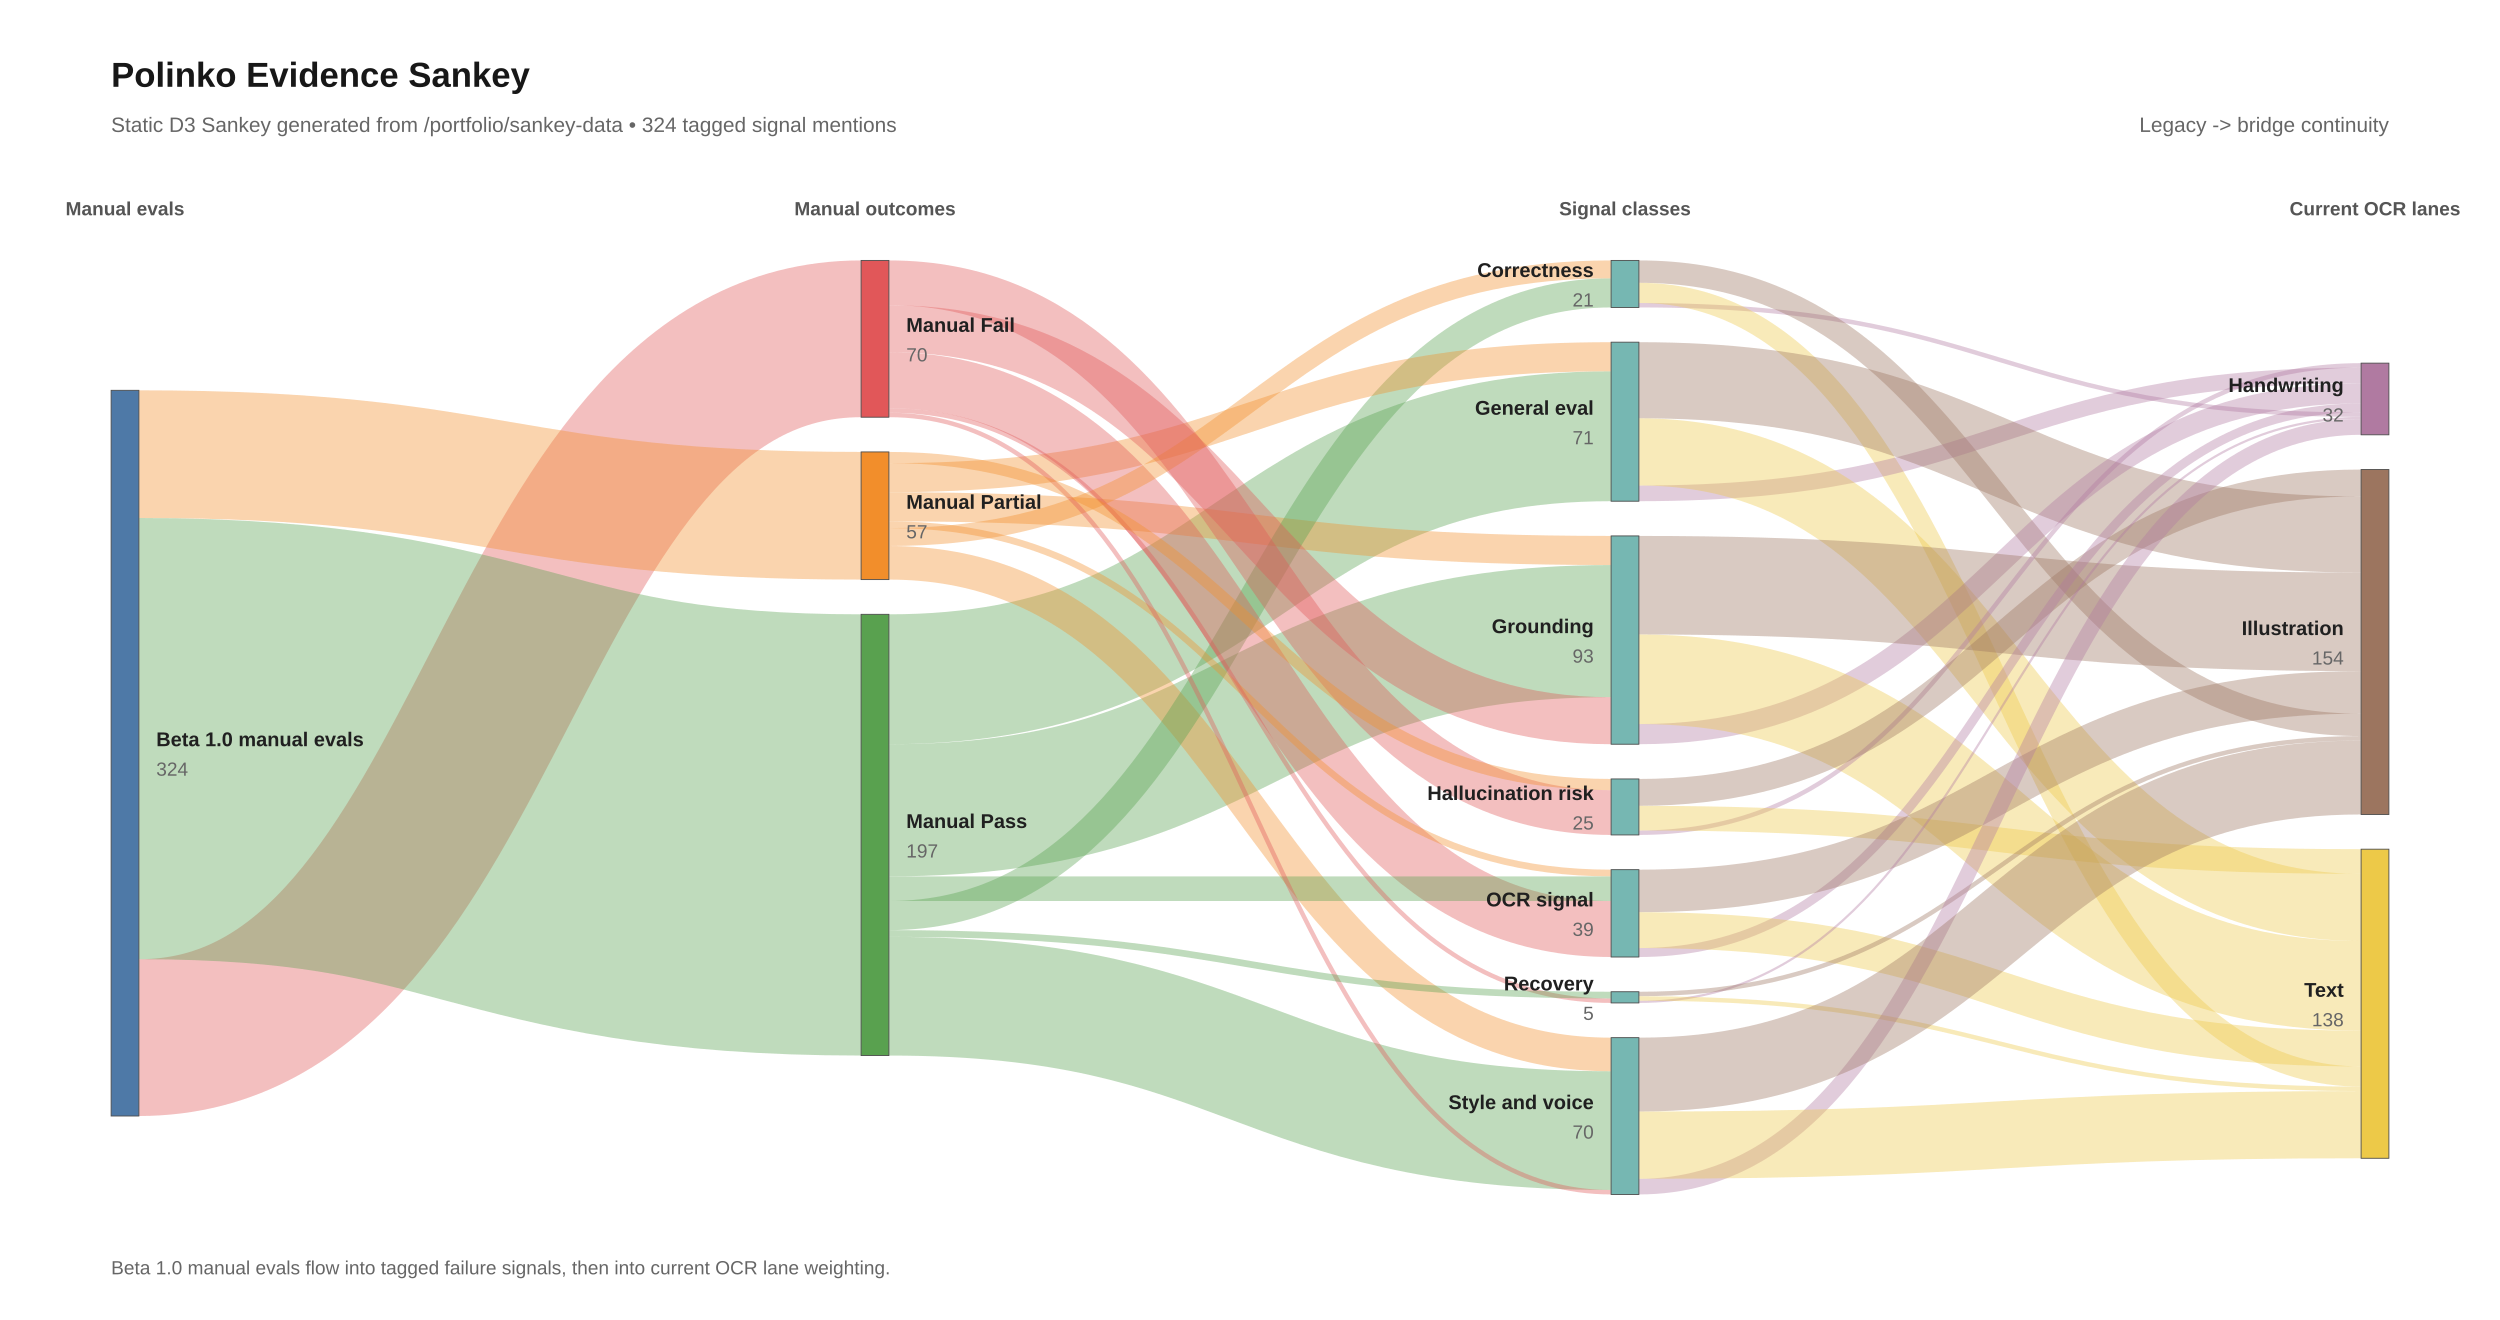
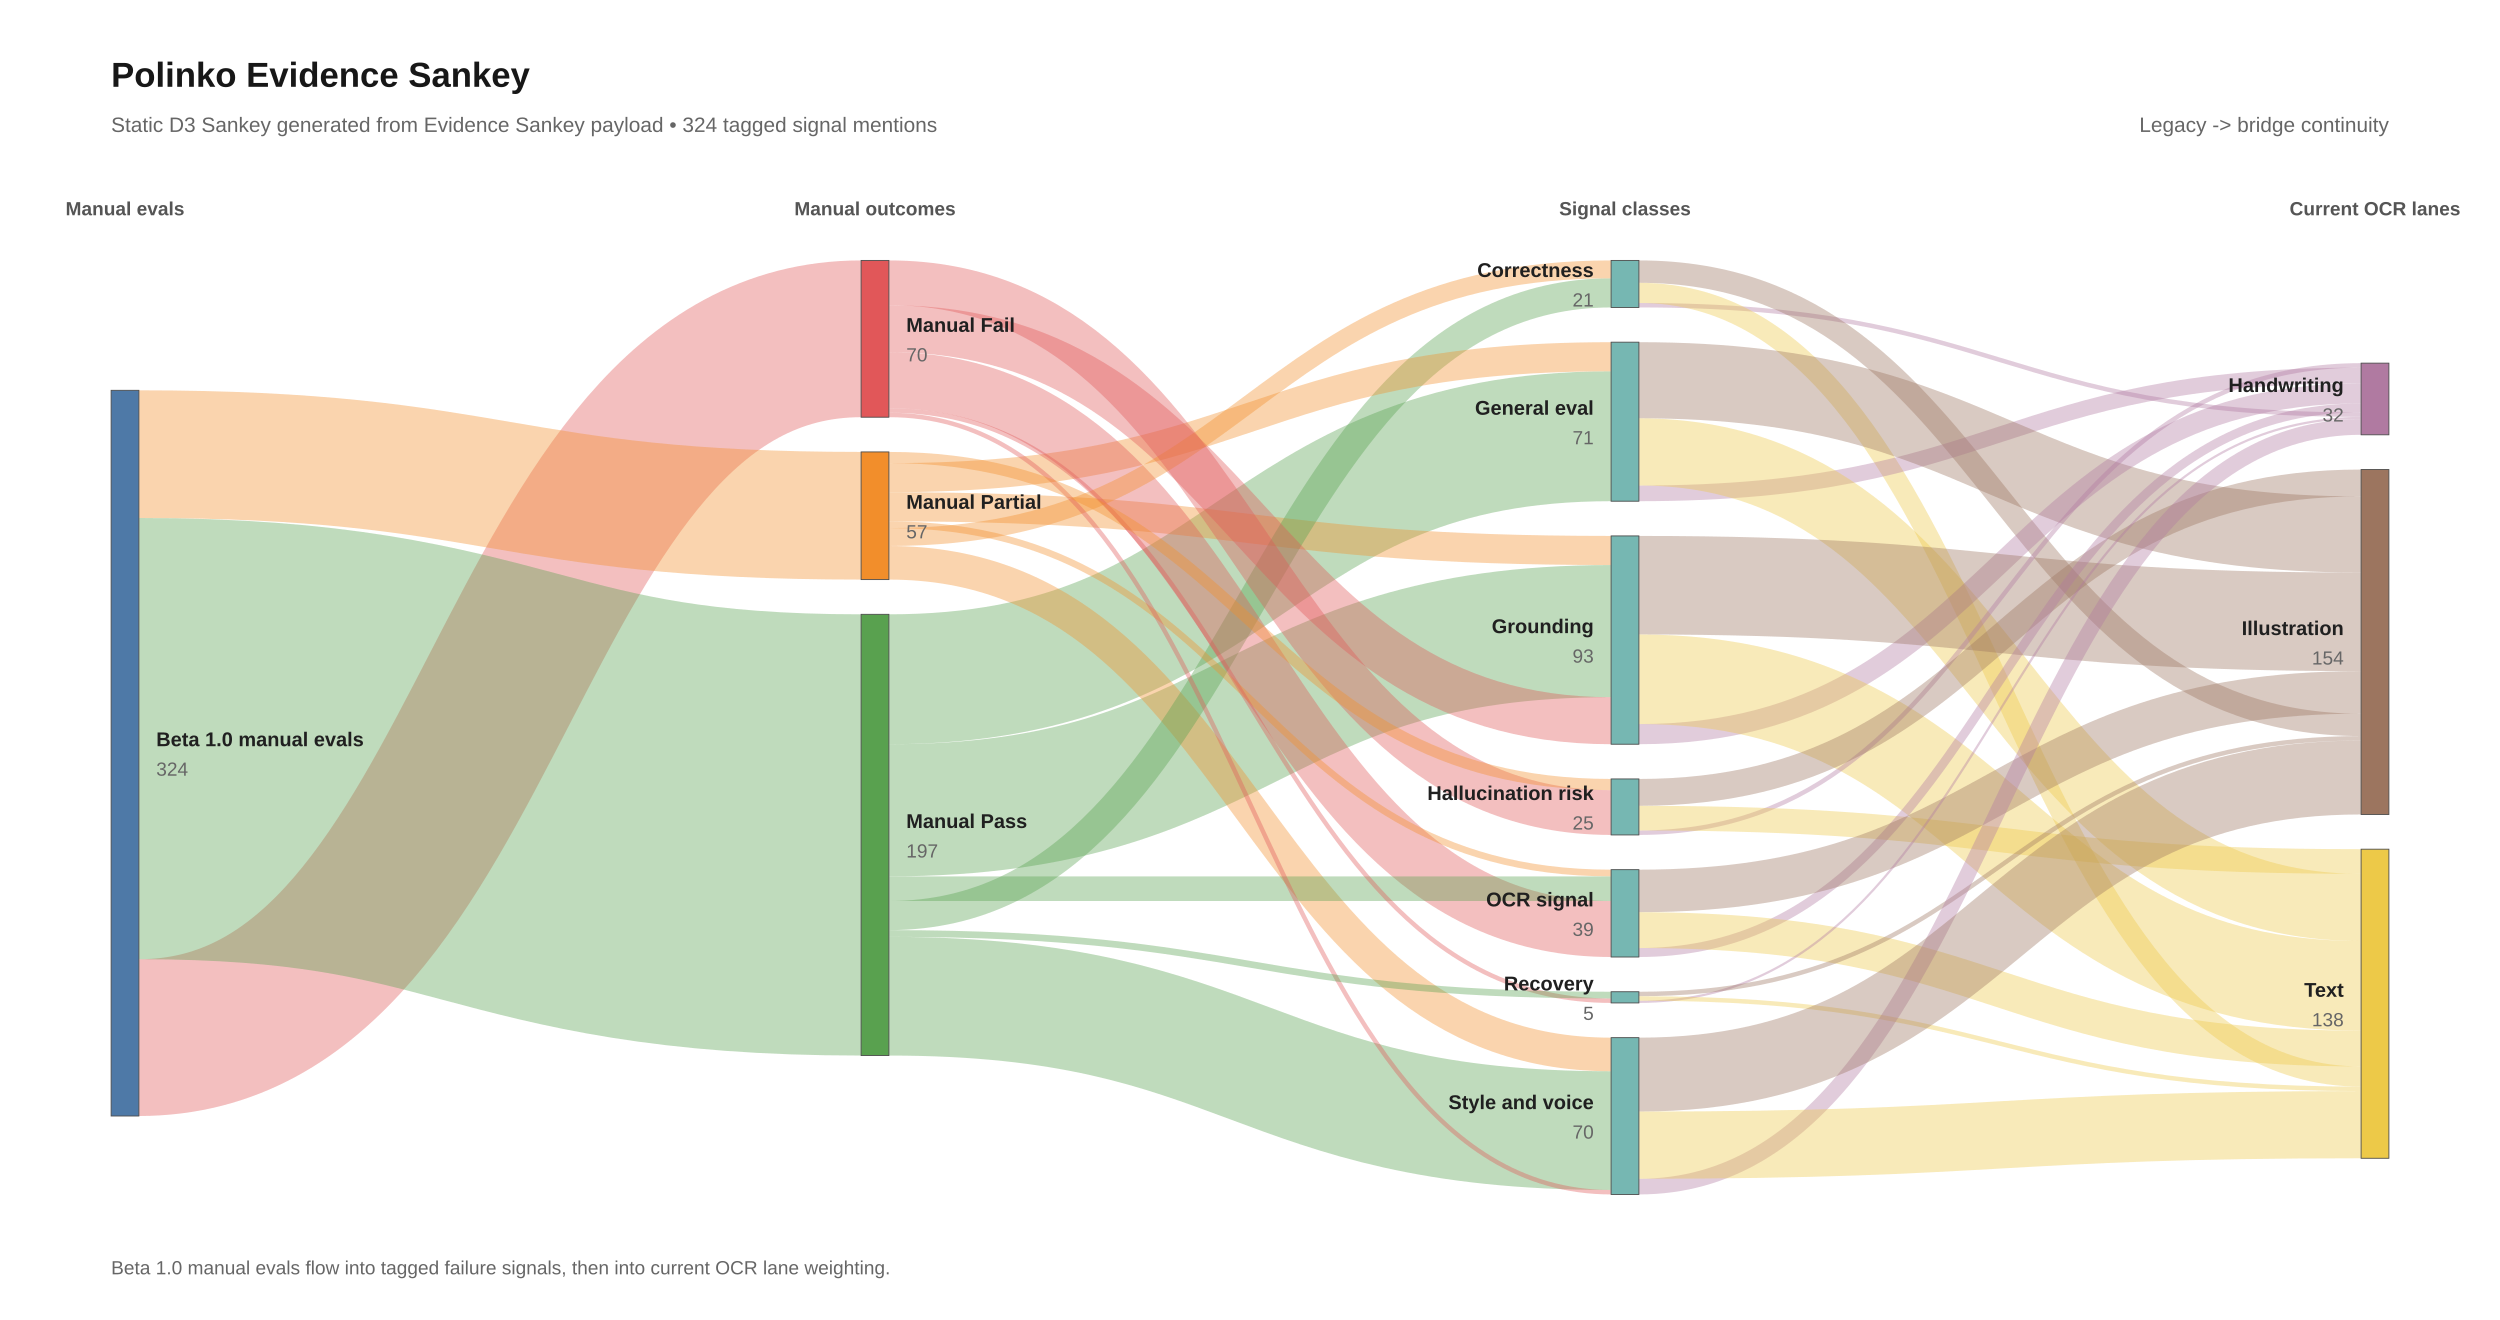
<svg xmlns="http://www.w3.org/2000/svg" width="1440" height="760" viewBox="0 0 1440 760" role="img" aria-label="Polinko evidence sankey" style="background: transparent;">
  <text x="64" y="50" fill="#171717" font-family="Arial, Helvetica, sans-serif" font-size="20" font-weight="600">Polinko Evidence Sankey</text>
-   <text x="64" y="76" fill="#666666" font-family="Arial, Helvetica, sans-serif" font-size="12">Static D3 Sankey generated from /portfolio/sankey-data • 324 tagged signal mentions</text>
+   <text x="64" y="76" fill="#666666" font-family="Arial, Helvetica, sans-serif" font-size="12">Static D3 Sankey generated from Evidence Sankey payload • 324 tagged signal mentions</text>
  <text x="1376" y="76" fill="#666666" font-family="Arial, Helvetica, sans-serif" font-size="12" text-anchor="end">Legacy -&gt; bridge continuity</text>
  <g fill="none">
    <path d="M512,391.259C720,391.259,720,251.278,928,251.278" stroke="rgba(89, 161, 79, 0.38)" stroke-width="74.827" stroke-linecap="butt" />
    <path d="M512,466.731C720,466.731,720,363.522,928,363.522" stroke="rgba(89, 161, 79, 0.38)" stroke-width="76.117" stroke-linecap="butt" />
    <path d="M512,573.812C720,573.812,720,651.231,928,651.231" stroke="rgba(89, 161, 79, 0.38)" stroke-width="68.377" stroke-linecap="butt" />
    <path d="M512,291.917C720,291.917,720,317.077,928,317.077" stroke="rgba(242, 142, 43, 0.38)" stroke-width="16.772" stroke-linecap="butt" />
    <path d="M512,324.17C720,324.17,720,607.367,928,607.367" stroke="rgba(242, 142, 43, 0.38)" stroke-width="19.352" stroke-linecap="butt" />
    <path d="M512,527.367C720,527.367,720,168.707,928,168.707" stroke="rgba(89, 161, 79, 0.38)" stroke-width="16.772" stroke-linecap="butt" />
    <path d="M512,275.145C720,275.145,720,205.478,928,205.478" stroke="rgba(242, 142, 43, 0.38)" stroke-width="16.772" stroke-linecap="butt" />
    <path d="M512,189.349C720,189.349,720,415.127,928,415.127" stroke="rgba(225, 87, 89, 0.38)" stroke-width="27.093" stroke-linecap="butt" />
    <path d="M512,219.022C720,219.022,720,535.114,928,535.114" stroke="rgba(225, 87, 89, 0.38)" stroke-width="32.253" stroke-linecap="butt" />
    <path d="M512,309.333C720,309.333,720,155.16,928,155.16" stroke="rgba(242, 142, 43, 0.38)" stroke-width="10.321" stroke-linecap="butt" />
    <path d="M512,302.238C720,302.238,720,502.861,928,502.861" stroke="rgba(242, 142, 43, 0.38)" stroke-width="3.87" stroke-linecap="butt" />
    <path d="M512,511.886C720,511.886,720,511.892,928,511.892" stroke="rgba(89, 161, 79, 0.38)" stroke-width="14.191" stroke-linecap="butt" />
    <path d="M512,162.901C720,162.901,720,468.025,928,468.025" stroke="rgba(225, 87, 89, 0.38)" stroke-width="25.802" stroke-linecap="butt" />
    <path d="M512,239.019C720,239.019,720,686.71,928,686.71" stroke="rgba(225, 87, 89, 0.38)" stroke-width="2.58" stroke-linecap="butt" />
    <path d="M512,236.438C720,236.438,720,576.401,928,576.401" stroke="rgba(225, 87, 89, 0.38)" stroke-width="2.58" stroke-linecap="butt" />
    <path d="M512,263.534C720,263.534,720,451.898,928,451.898" stroke="rgba(242, 142, 43, 0.38)" stroke-width="6.451" stroke-linecap="butt" />
    <path d="M512,537.688C720,537.688,720,573.176,928,573.176" stroke="rgba(89, 161, 79, 0.38)" stroke-width="3.87" stroke-linecap="butt" />
    <path d="M80,597.667C288,597.667,288,195.154,496,195.154" stroke="rgba(225, 87, 89, 0.38)" stroke-width="90.309" stroke-linecap="butt" />
    <path d="M80,261.59C288,261.59,288,297.077,496,297.077" stroke="rgba(242, 142, 43, 0.38)" stroke-width="73.537" stroke-linecap="butt" />
    <path d="M80,425.435C288,425.435,288,480.923,496,480.923" stroke="rgba(89, 161, 79, 0.38)" stroke-width="254.154" stroke-linecap="butt" />
    <path d="M944,175.802C1152,175.802,1152,238.838,1360,238.838" stroke="rgba(176, 122, 161, 0.38)" stroke-width="2.58" stroke-linecap="butt" />
    <path d="M944,156.451C1152,156.451,1152,417.524,1360,417.524" stroke="rgba(156, 117, 95, 0.38)" stroke-width="12.901" stroke-linecap="butt" />
    <path d="M944,168.707C1152,168.707,1152,620.076,1360,620.076" stroke="rgba(237, 201, 72, 0.38)" stroke-width="11.611" stroke-linecap="butt" />
    <path d="M944,284.176C1152,284.176,1152,216.261,1360,216.261" stroke="rgba(176, 122, 161, 0.38)" stroke-width="9.031" stroke-linecap="butt" />
    <path d="M944,219.025C1152,219.025,1152,307.863,1360,307.863" stroke="rgba(156, 117, 95, 0.38)" stroke-width="43.864" stroke-linecap="butt" />
    <path d="M944,260.309C1152,260.309,1152,522.672,1360,522.672" stroke="rgba(237, 201, 72, 0.38)" stroke-width="38.704" stroke-linecap="butt" />
    <path d="M944,422.867C1152,422.867,1152,226.582,1360,226.582" stroke="rgba(176, 122, 161, 0.38)" stroke-width="11.611" stroke-linecap="butt" />
    <path d="M944,337.074C1152,337.074,1152,358.178,1360,358.178" stroke="rgba(156, 117, 95, 0.38)" stroke-width="56.765" stroke-linecap="butt" />
    <path d="M944,391.259C1152,391.259,1152,567.826,1360,567.826" stroke="rgba(237, 201, 72, 0.38)" stroke-width="51.605" stroke-linecap="butt" />
    <path d="M944,479.636C1152,479.636,1152,210.456,1360,210.456" stroke="rgba(176, 122, 161, 0.38)" stroke-width="2.58" stroke-linecap="butt" />
    <path d="M944,456.414C1152,456.414,1152,278.19,1360,278.19" stroke="rgba(156, 117, 95, 0.38)" stroke-width="15.481" stroke-linecap="butt" />
    <path d="M944,471.25C1152,471.25,1152,496.224,1360,496.224" stroke="rgba(237, 201, 72, 0.38)" stroke-width="14.191" stroke-linecap="butt" />
    <path d="M944,548.66C1152,548.66,1152,234.968,1360,234.968" stroke="rgba(176, 122, 161, 0.38)" stroke-width="5.16" stroke-linecap="butt" />
    <path d="M944,513.182C1152,513.182,1152,398.817,1360,398.817" stroke="rgba(156, 117, 95, 0.38)" stroke-width="24.512" stroke-linecap="butt" />
    <path d="M944,535.759C1152,535.759,1152,603.95,1360,603.95" stroke="rgba(237, 201, 72, 0.38)" stroke-width="20.642" stroke-linecap="butt" />
    <path d="M944,577.046C1152,577.046,1152,240.774,1360,240.774" stroke="rgba(176, 122, 161, 0.38)" stroke-width="1.29" stroke-linecap="butt" />
    <path d="M944,572.531C1152,572.531,1152,425.264,1360,425.264" stroke="rgba(156, 117, 95, 0.38)" stroke-width="2.58" stroke-linecap="butt" />
    <path d="M944,575.111C1152,575.111,1152,627.172,1360,627.172" stroke="rgba(237, 201, 72, 0.38)" stroke-width="2.58" stroke-linecap="butt" />
    <path d="M944,683.485C1152,683.485,1152,245.934,1360,245.934" stroke="rgba(176, 122, 161, 0.38)" stroke-width="9.031" stroke-linecap="butt" />
    <path d="M944,618.978C1152,618.978,1152,447.842,1360,447.842" stroke="rgba(156, 117, 95, 0.38)" stroke-width="42.574" stroke-linecap="butt" />
    <path d="M944,659.617C1152,659.617,1152,647.814,1360,647.814" stroke="rgba(237, 201, 72, 0.38)" stroke-width="38.704" stroke-linecap="butt" />
  </g>
  <g>
    <g>
      <rect x="64" y="224.821" height="418" width="16" rx="0" fill="#4E79A7" stroke="#4a4a4a" stroke-width="0.5" />
      <text x="90" y="429.821" text-anchor="start" fill="#202020" font-family="Arial, Helvetica, sans-serif" font-size="11.5" font-weight="600">Beta 1.0 manual evals</text>
      <text x="90" y="446.821" text-anchor="start" fill="#666666" font-family="Arial, Helvetica, sans-serif" font-size="11">324</text>
    </g>
    <g>
      <rect x="496" y="150" height="90.309" width="16" rx="0" fill="#E15759" stroke="#4a4a4a" stroke-width="0.5" />
      <text x="522" y="191.154" text-anchor="start" fill="#202020" font-family="Arial, Helvetica, sans-serif" font-size="11.5" font-weight="600">Manual Fail</text>
      <text x="522" y="208.154" text-anchor="start" fill="#666666" font-family="Arial, Helvetica, sans-serif" font-size="11">70</text>
    </g>
    <g>
      <rect x="496" y="260.309" height="73.537" width="16" rx="0" fill="#F28E2B" stroke="#4a4a4a" stroke-width="0.5" />
      <text x="522" y="293.077" text-anchor="start" fill="#202020" font-family="Arial, Helvetica, sans-serif" font-size="11.5" font-weight="600">Manual Partial</text>
      <text x="522" y="310.077" text-anchor="start" fill="#666666" font-family="Arial, Helvetica, sans-serif" font-size="11">57</text>
    </g>
    <g>
      <rect x="496" y="353.846" height="254.154" width="16" rx="0" fill="#59A14F" stroke="#4a4a4a" stroke-width="0.5" />
      <text x="522" y="476.923" text-anchor="start" fill="#202020" font-family="Arial, Helvetica, sans-serif" font-size="11.5" font-weight="600">Manual Pass</text>
      <text x="522" y="493.923" text-anchor="start" fill="#666666" font-family="Arial, Helvetica, sans-serif" font-size="11">197</text>
    </g>
    <g>
      <rect x="928" y="150" height="27.093" width="16" rx="0" fill="#76B7B2" stroke="#4a4a4a" stroke-width="0.5" />
      <text x="918" y="159.546" text-anchor="end" fill="#202020" font-family="Arial, Helvetica, sans-serif" font-size="11.5" font-weight="600">Correctness</text>
      <text x="918" y="176.546" text-anchor="end" fill="#666666" font-family="Arial, Helvetica, sans-serif" font-size="11">21</text>
    </g>
    <g>
      <rect x="928" y="197.093" height="91.599" width="16" rx="0" fill="#76B7B2" stroke="#4a4a4a" stroke-width="0.5" />
      <text x="918" y="238.892" text-anchor="end" fill="#202020" font-family="Arial, Helvetica, sans-serif" font-size="11.5" font-weight="600">General eval</text>
      <text x="918" y="255.892" text-anchor="end" fill="#666666" font-family="Arial, Helvetica, sans-serif" font-size="11">71</text>
    </g>
    <g>
      <rect x="928" y="308.691" height="119.981" width="16" rx="0" fill="#76B7B2" stroke="#4a4a4a" stroke-width="0.5" />
      <text x="918" y="364.682" text-anchor="end" fill="#202020" font-family="Arial, Helvetica, sans-serif" font-size="11.5" font-weight="600">Grounding</text>
      <text x="918" y="381.682" text-anchor="end" fill="#666666" font-family="Arial, Helvetica, sans-serif" font-size="11">93</text>
    </g>
    <g>
      <rect x="928" y="448.673" height="32.253" width="16" rx="0" fill="#76B7B2" stroke="#4a4a4a" stroke-width="0.5" />
      <text x="918" y="460.799" text-anchor="end" fill="#202020" font-family="Arial, Helvetica, sans-serif" font-size="11.5" font-weight="600">Hallucination risk</text>
      <text x="918" y="477.799" text-anchor="end" fill="#666666" font-family="Arial, Helvetica, sans-serif" font-size="11">25</text>
    </g>
    <g>
      <rect x="928" y="500.926" height="50.315" width="16" rx="0" fill="#76B7B2" stroke="#4a4a4a" stroke-width="0.5" />
      <text x="918" y="522.083" text-anchor="end" fill="#202020" font-family="Arial, Helvetica, sans-serif" font-size="11.5" font-weight="600">OCR signal</text>
      <text x="918" y="539.083" text-anchor="end" fill="#666666" font-family="Arial, Helvetica, sans-serif" font-size="11">39</text>
    </g>
    <g>
      <rect x="928" y="571.241" height="6.451" width="16" rx="0" fill="#76B7B2" stroke="#4a4a4a" stroke-width="0.5" />
      <text x="918" y="570.466" text-anchor="end" fill="#202020" font-family="Arial, Helvetica, sans-serif" font-size="11.5" font-weight="600">Recovery</text>
      <text x="918" y="587.466" text-anchor="end" fill="#666666" font-family="Arial, Helvetica, sans-serif" font-size="11">5</text>
    </g>
    <g>
      <rect x="928" y="597.691" height="90.309" width="16" rx="0" fill="#76B7B2" stroke="#4a4a4a" stroke-width="0.5" />
      <text x="918" y="638.846" text-anchor="end" fill="#202020" font-family="Arial, Helvetica, sans-serif" font-size="11.5" font-weight="600">Style and voice</text>
      <text x="918" y="655.846" text-anchor="end" fill="#666666" font-family="Arial, Helvetica, sans-serif" font-size="11">70</text>
    </g>
    <g>
      <rect x="1360" y="209.166" height="41.284" width="16" rx="0" fill="#B07AA1" stroke="#4a4a4a" stroke-width="0.5" />
      <text x="1350" y="225.808" text-anchor="end" fill="#202020" font-family="Arial, Helvetica, sans-serif" font-size="11.5" font-weight="600">Handwriting</text>
      <text x="1350" y="242.808" text-anchor="end" fill="#666666" font-family="Arial, Helvetica, sans-serif" font-size="11">32</text>
    </g>
    <g>
      <rect x="1360" y="270.45" height="198.679" width="16" rx="0" fill="#9C755F" stroke="#4a4a4a" stroke-width="0.5" />
      <text x="1350" y="365.789" text-anchor="end" fill="#202020" font-family="Arial, Helvetica, sans-serif" font-size="11.5" font-weight="600">Illustration</text>
      <text x="1350" y="382.789" text-anchor="end" fill="#666666" font-family="Arial, Helvetica, sans-serif" font-size="11">154</text>
    </g>
    <g>
      <rect x="1360" y="489.129" height="178.037" width="16" rx="0" fill="#EDC948" stroke="#4a4a4a" stroke-width="0.5" />
      <text x="1350" y="574.147" text-anchor="end" fill="#202020" font-family="Arial, Helvetica, sans-serif" font-size="11.5" font-weight="600">Text</text>
      <text x="1350" y="591.147" text-anchor="end" fill="#666666" font-family="Arial, Helvetica, sans-serif" font-size="11">138</text>
    </g>
  </g>
  <text x="72" y="124" text-anchor="middle" fill="#555555" font-family="Arial, Helvetica, sans-serif" font-size="11" font-weight="600">Manual evals</text>
  <text x="504" y="124" text-anchor="middle" fill="#555555" font-family="Arial, Helvetica, sans-serif" font-size="11" font-weight="600">Manual outcomes</text>
  <text x="936" y="124" text-anchor="middle" fill="#555555" font-family="Arial, Helvetica, sans-serif" font-size="11" font-weight="600">Signal classes</text>
  <text x="1368" y="124" text-anchor="middle" fill="#555555" font-family="Arial, Helvetica, sans-serif" font-size="11" font-weight="600">Current OCR lanes</text>
  <text x="64" y="734" fill="#666666" font-family="Arial, Helvetica, sans-serif" font-size="11">Beta 1.0 manual evals flow into tagged failure signals, then into current OCR lane weighting.</text>
</svg>
